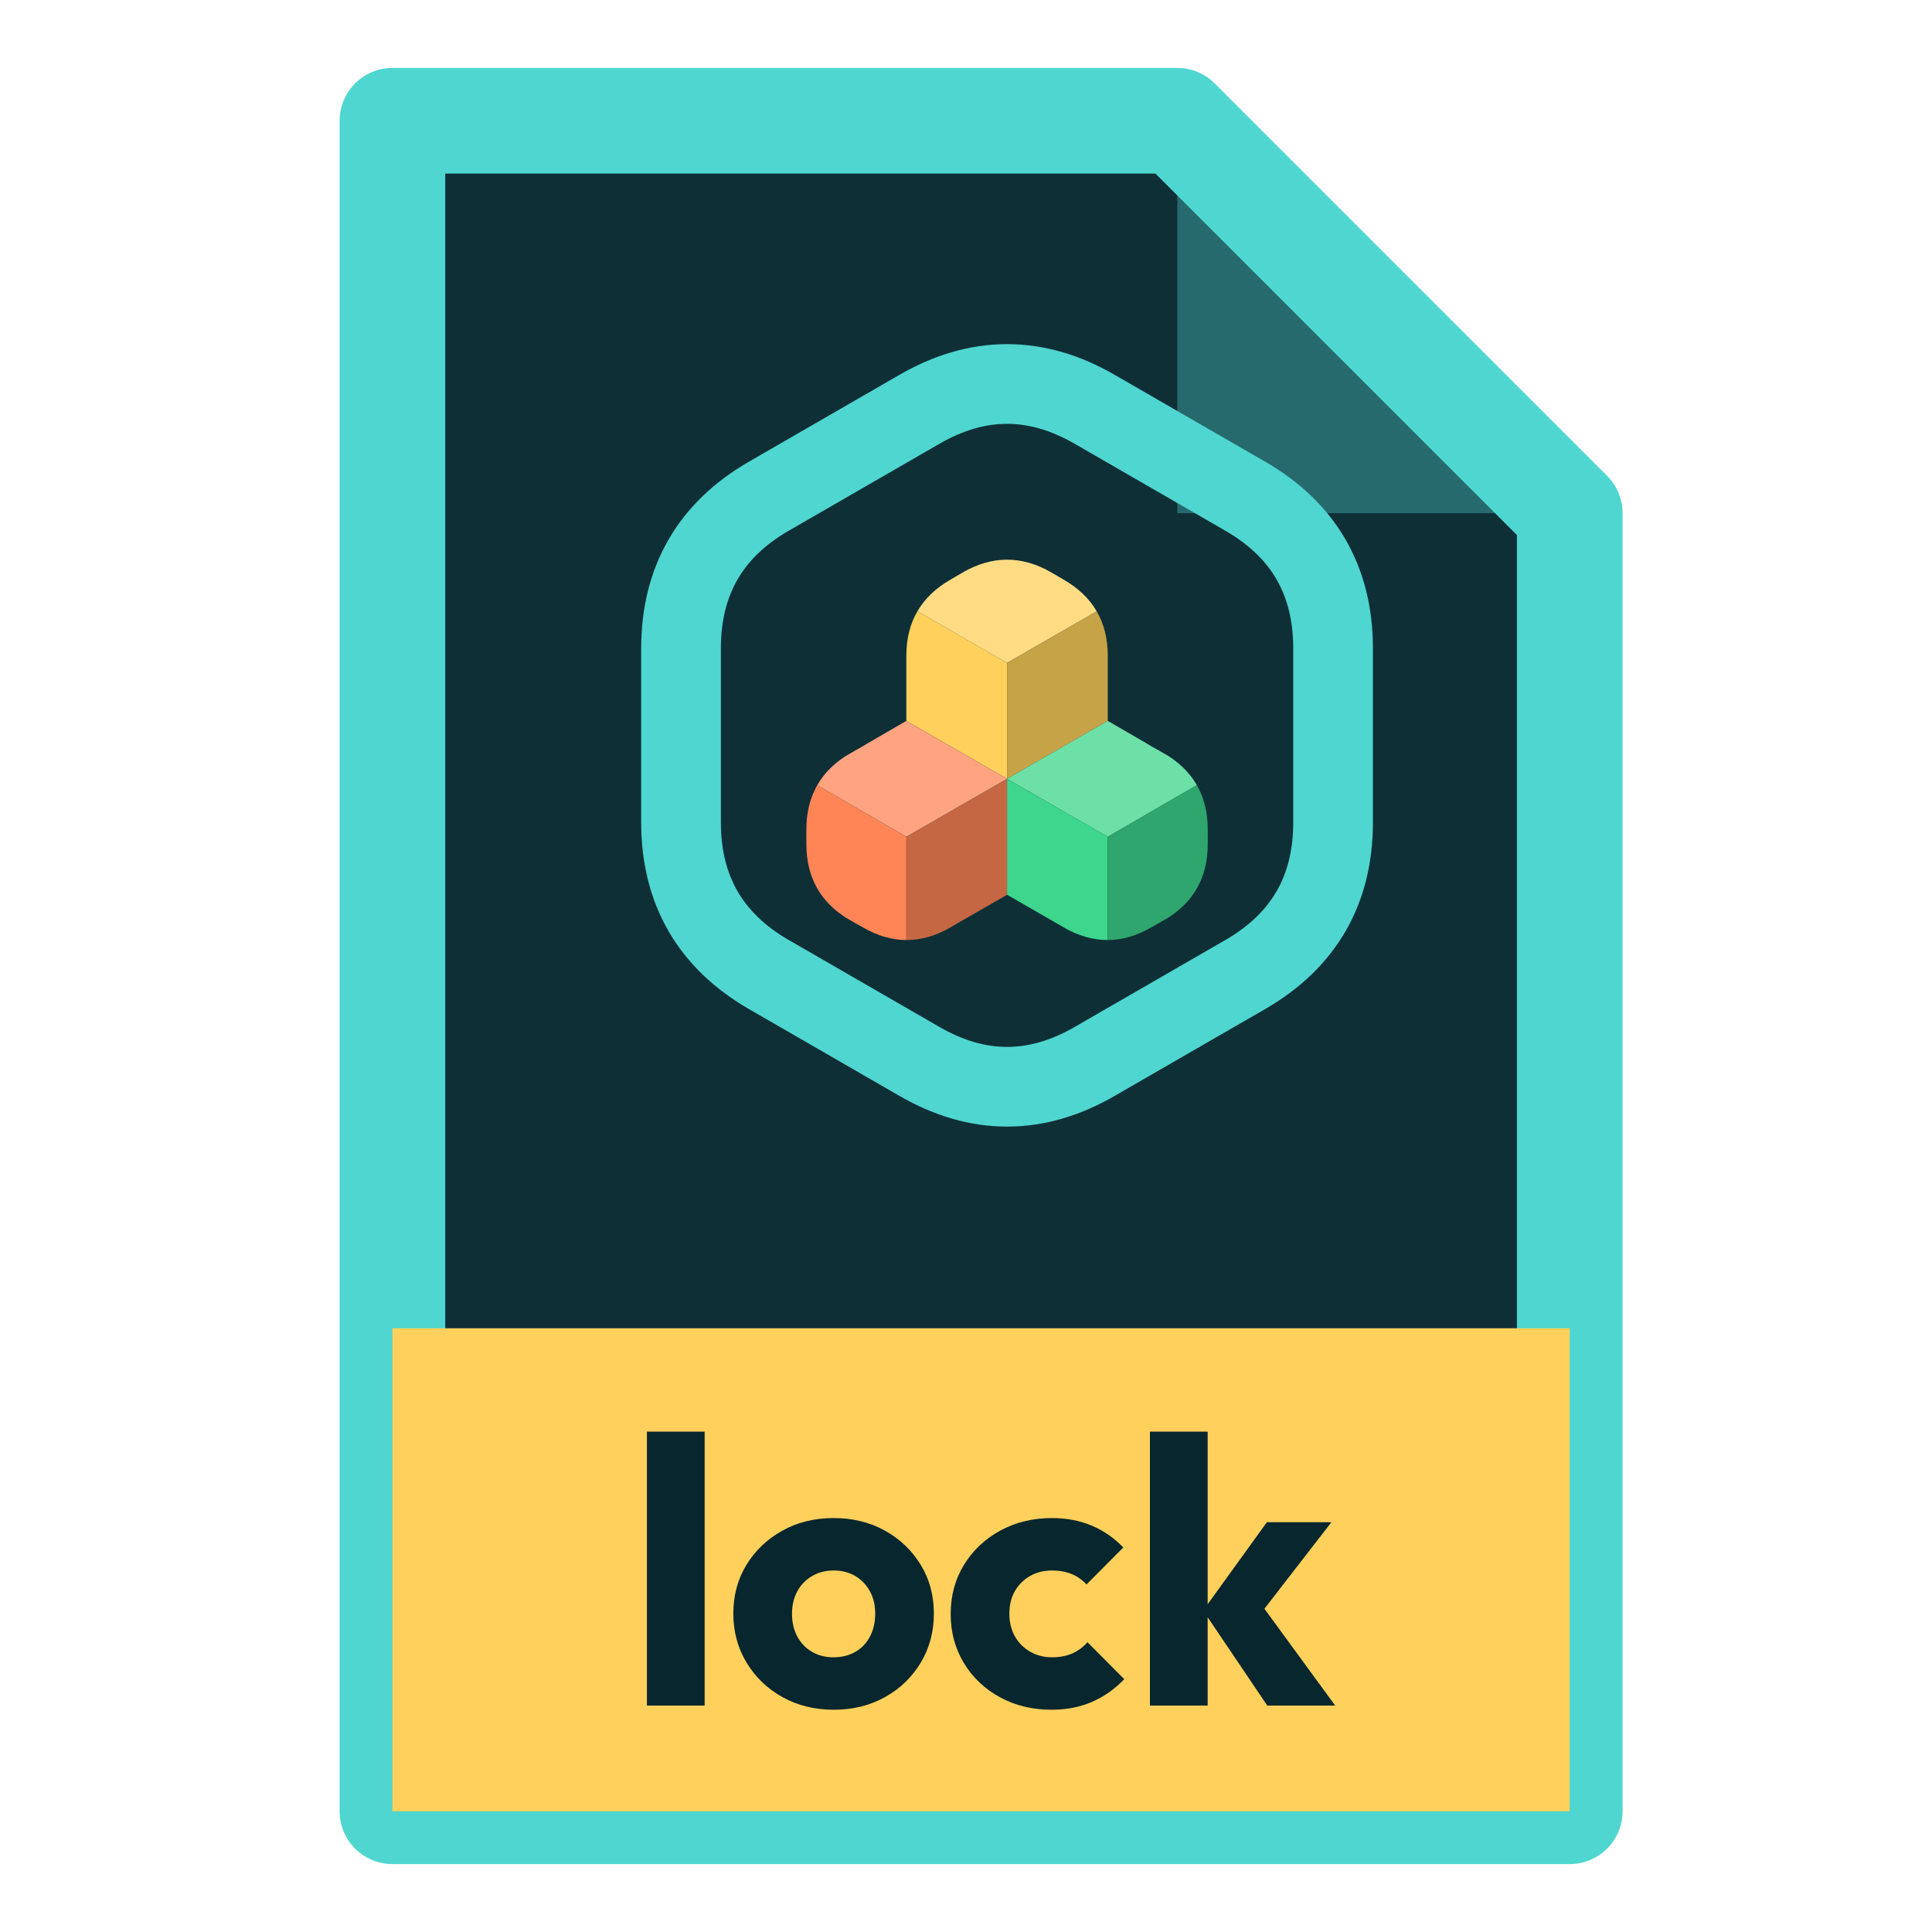
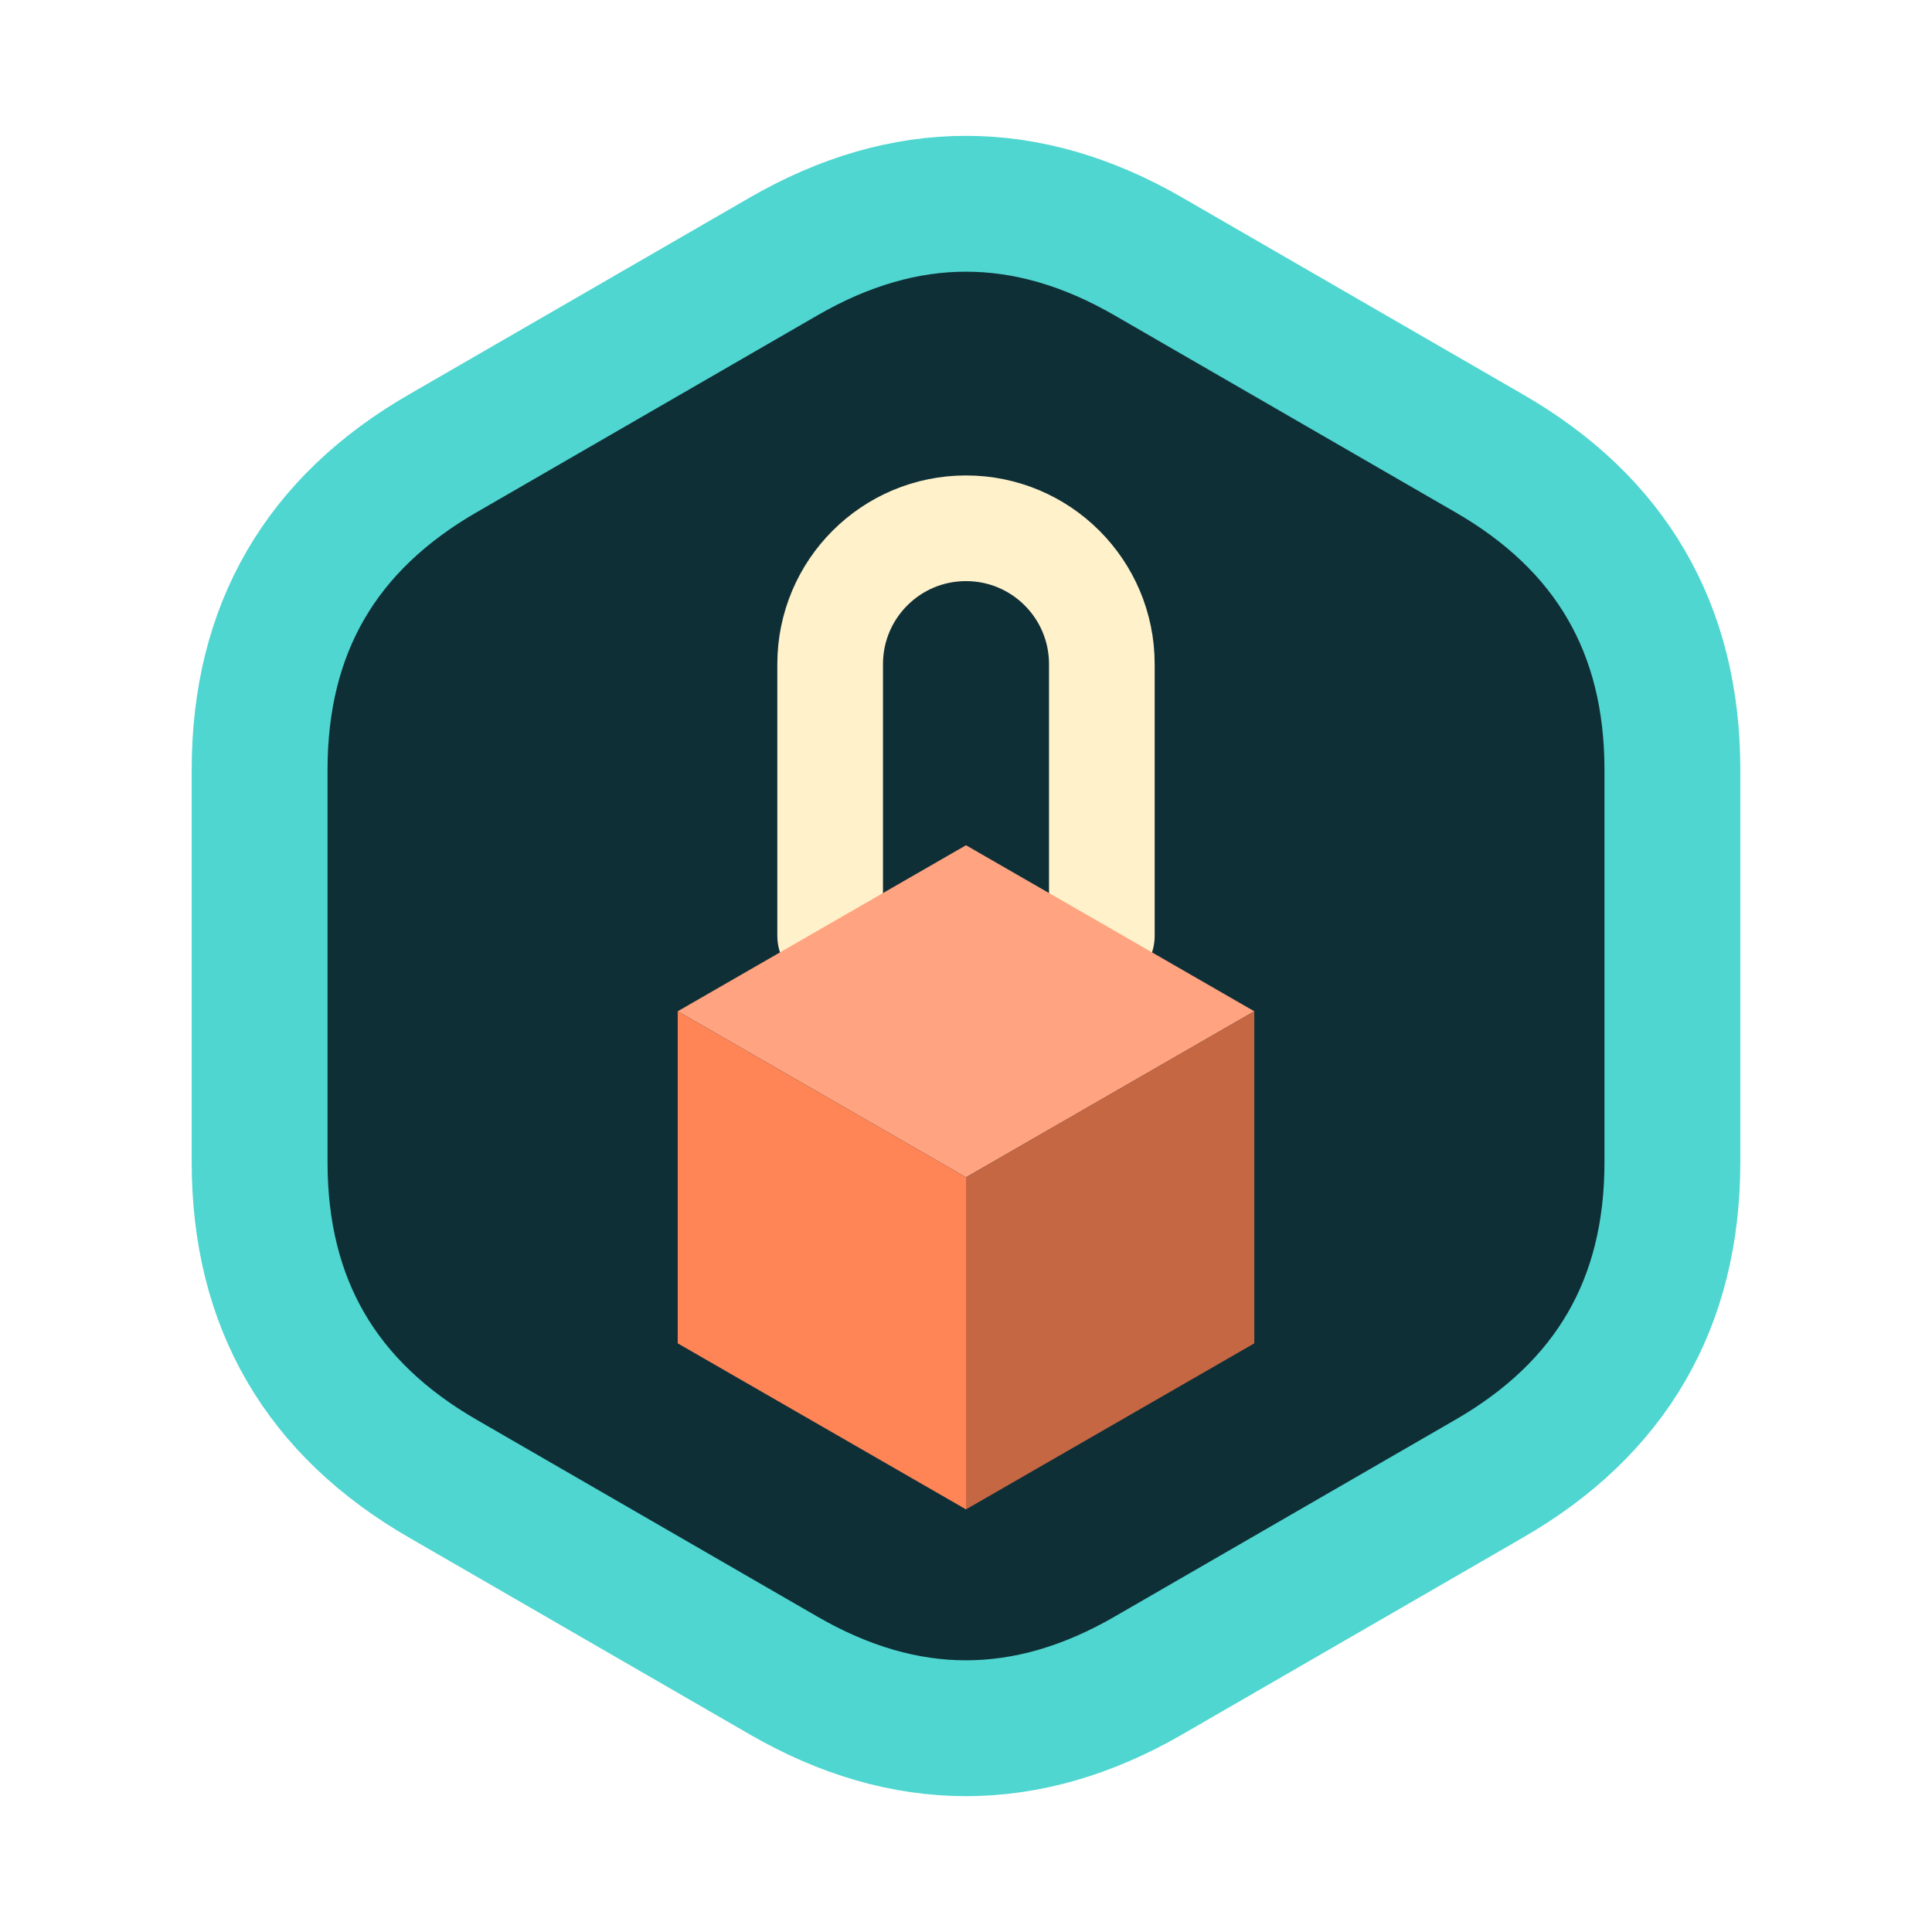
<svg xmlns="http://www.w3.org/2000/svg" viewBox="0 0 128 128">
-   <path d="M26 8h52l26 26v86H26z" fill="#0F2F37" stroke="#4FD6D0" stroke-width="7" stroke-linejoin="round" />
-   <path d="M78 8v26h26" fill="#4FD6D0" opacity="0.35" />
-   <g transform="translate(36 18) scale(0.48)">
-     <path d="M51.9 19.0Q64.0 12.0 76.1 19.0L96.9 31.0Q109.0 38.0 109.0 52.0L109.0 76.0Q109.0 90.0 96.9 97.0L76.1 109.0Q64.0 116.0 51.9 109.0L31.1 97.0Q19.0 90.0 19.0 76.0L19.0 52.0Q19.0 38.0 31.1 31.0Z" fill="none" stroke="#4FD6D0" stroke-width="11" stroke-linejoin="round" />
-     <clipPath id="islet-trio-24">
-       <path d="M57.9 41.5Q64.0 38.0 70.1 41.5L71.8 42.5Q77.9 46.0 77.9 53.0L77.9 55.0Q77.9 62.0 83.9 65.5L85.7 66.5Q91.7 70.0 91.7 77.0L91.7 79.0Q91.7 86.0 85.7 89.5L83.9 90.5Q77.9 94.0 71.8 90.5L70.1 89.5Q64.0 86.0 57.9 89.5L56.2 90.5Q50.1 94.0 44.1 90.5L42.3 89.5Q36.3 86.0 36.3 79.0L36.3 77.0Q36.3 70.0 42.3 66.5L44.1 65.5Q50.1 62.0 50.1 55.0L50.1 53.0Q50.1 46.0 56.2 42.5Z" />
-     </clipPath>
-     <g clip-path="url(#islet-trio-24)">
-       <polygon points="64.0,38.0 77.9,46.0 64.0,54.0 50.1,46.0" fill="#FFDC84" />
-       <polygon points="50.1,46.0 64.0,54.0 64.0,70.0 50.1,62.0" fill="#FFD15C" />
-       <polygon points="64.0,54.0 77.9,46.0 77.9,62.0 64.0,70.0" fill="#C6A347" />
-       <polygon points="50.1,62.0 64.0,70.0 50.1,78.0 36.3,70.0" fill="#FFA380" />
-       <polygon points="36.3,70.0 50.1,78.0 50.1,94.0 36.3,86.0" fill="#FF8556" />
-       <polygon points="50.1,78.0 64.0,70.0 64.0,86.0 50.1,94.0" fill="#C66743" />
-       <polygon points="77.9,62.0 91.7,70.0 77.9,78.0 64.0,70.0" fill="#6DE0A8" />
-       <polygon points="64.0,70.0 77.9,78.0 77.9,94.0 64.0,86.0" fill="#3DD68C" />
-       <polygon points="77.9,78.0 91.7,70.0 91.7,86.0 77.9,94.0" fill="#2FA66D" />
-     </g>
-   </g>
-   <rect x="26" y="88" width="78" height="32" fill="#FFD15C" />
-   <path transform="translate(41.51 113.00) scale(0.025)" fill="#08262D" d="M54 0V-726H207V0ZM549 11Q473.5 11 413.2 -22.5Q353 -56 318 -114Q283 -172 283 -244Q283 -316 317.8 -373Q352.5 -430 412.8 -463.5Q473 -497 548.5 -497Q624.5 -497 684.5 -463.8Q744.5 -430.5 779.5 -373.2Q814.5 -316 814.5 -244Q814.5 -172 779.8 -114Q745 -56 685 -22.5Q625 11 549 11ZM548.5 -128Q581.5 -128 606.5 -142.5Q631.5 -157 645.2 -183.2Q659 -209.5 659 -243.5Q659 -277.5 644.8 -303.2Q630.5 -329 606 -343.5Q581.5 -358 548.5 -358Q516.5 -358 491.5 -343.2Q466.5 -328.5 452.5 -302.8Q438.5 -277 438.5 -243Q438.5 -209.5 452.5 -183.2Q466.5 -157 491.5 -142.5Q516.5 -128 548.5 -128ZM1126 11Q1050.5 11 989.8 -22Q929 -55 894 -112.8Q859 -170.5 859 -242.5Q859 -315.5 894.2 -373Q929.5 -430.5 990.5 -463.8Q1051.5 -497 1127.5 -497Q1184.5 -497 1232 -477.2Q1279.5 -457.5 1316.5 -419L1219 -321Q1202 -339.5 1179.2 -348.8Q1156.5 -358 1127.5 -358Q1095 -358 1069.5 -343.5Q1044 -329 1029.2 -303.5Q1014.5 -278 1014.5 -243.5Q1014.5 -209.5 1029.2 -183.5Q1044 -157.5 1069.8 -142.8Q1095.5 -128 1127.5 -128Q1158 -128 1181.2 -138.2Q1204.5 -148.5 1221.5 -168L1319 -70Q1280.5 -30 1232.8 -9.5Q1185 11 1126 11ZM1698 0 1528 -252 1697 -486H1868L1664 -222.5L1669 -286L1878 0ZM1387 0V-726H1540V0Z" />
+   <path d="M51.9 17.0Q64.0 10.0 76.1 17.0L98.6 30.0Q110.8 37.0 110.8 51.0L110.8 77.0Q110.8 91.0 98.6 98.0L76.1 111.0Q64.0 118.0 51.9 111.0L29.4 98.0Q17.2 91.0 17.2 77.0L17.2 51.0Q17.2 37.0 29.4 30.0Z" fill="#0F2F37" stroke="#4FD6D0" stroke-width="9" stroke-linejoin="round" />
+   <path d="M55 62V44a9 9 0 0 1 18 0V62" fill="none" stroke="#FFF1C9" stroke-width="7" stroke-linecap="round" stroke-linejoin="round" />
+   <polygon points="64.0,56.0 83.1,67.0 64.0,78.0 44.9,67.0" fill="#FFA380" />
+   <polygon points="44.9,67.0 64.0,78.0 64.0,100.0 44.9,89.0" fill="#FF8556" />
+   <polygon points="64.0,78.0 83.1,67.0 83.1,89.0 64.0,100.0" fill="#C66743" />
</svg>
